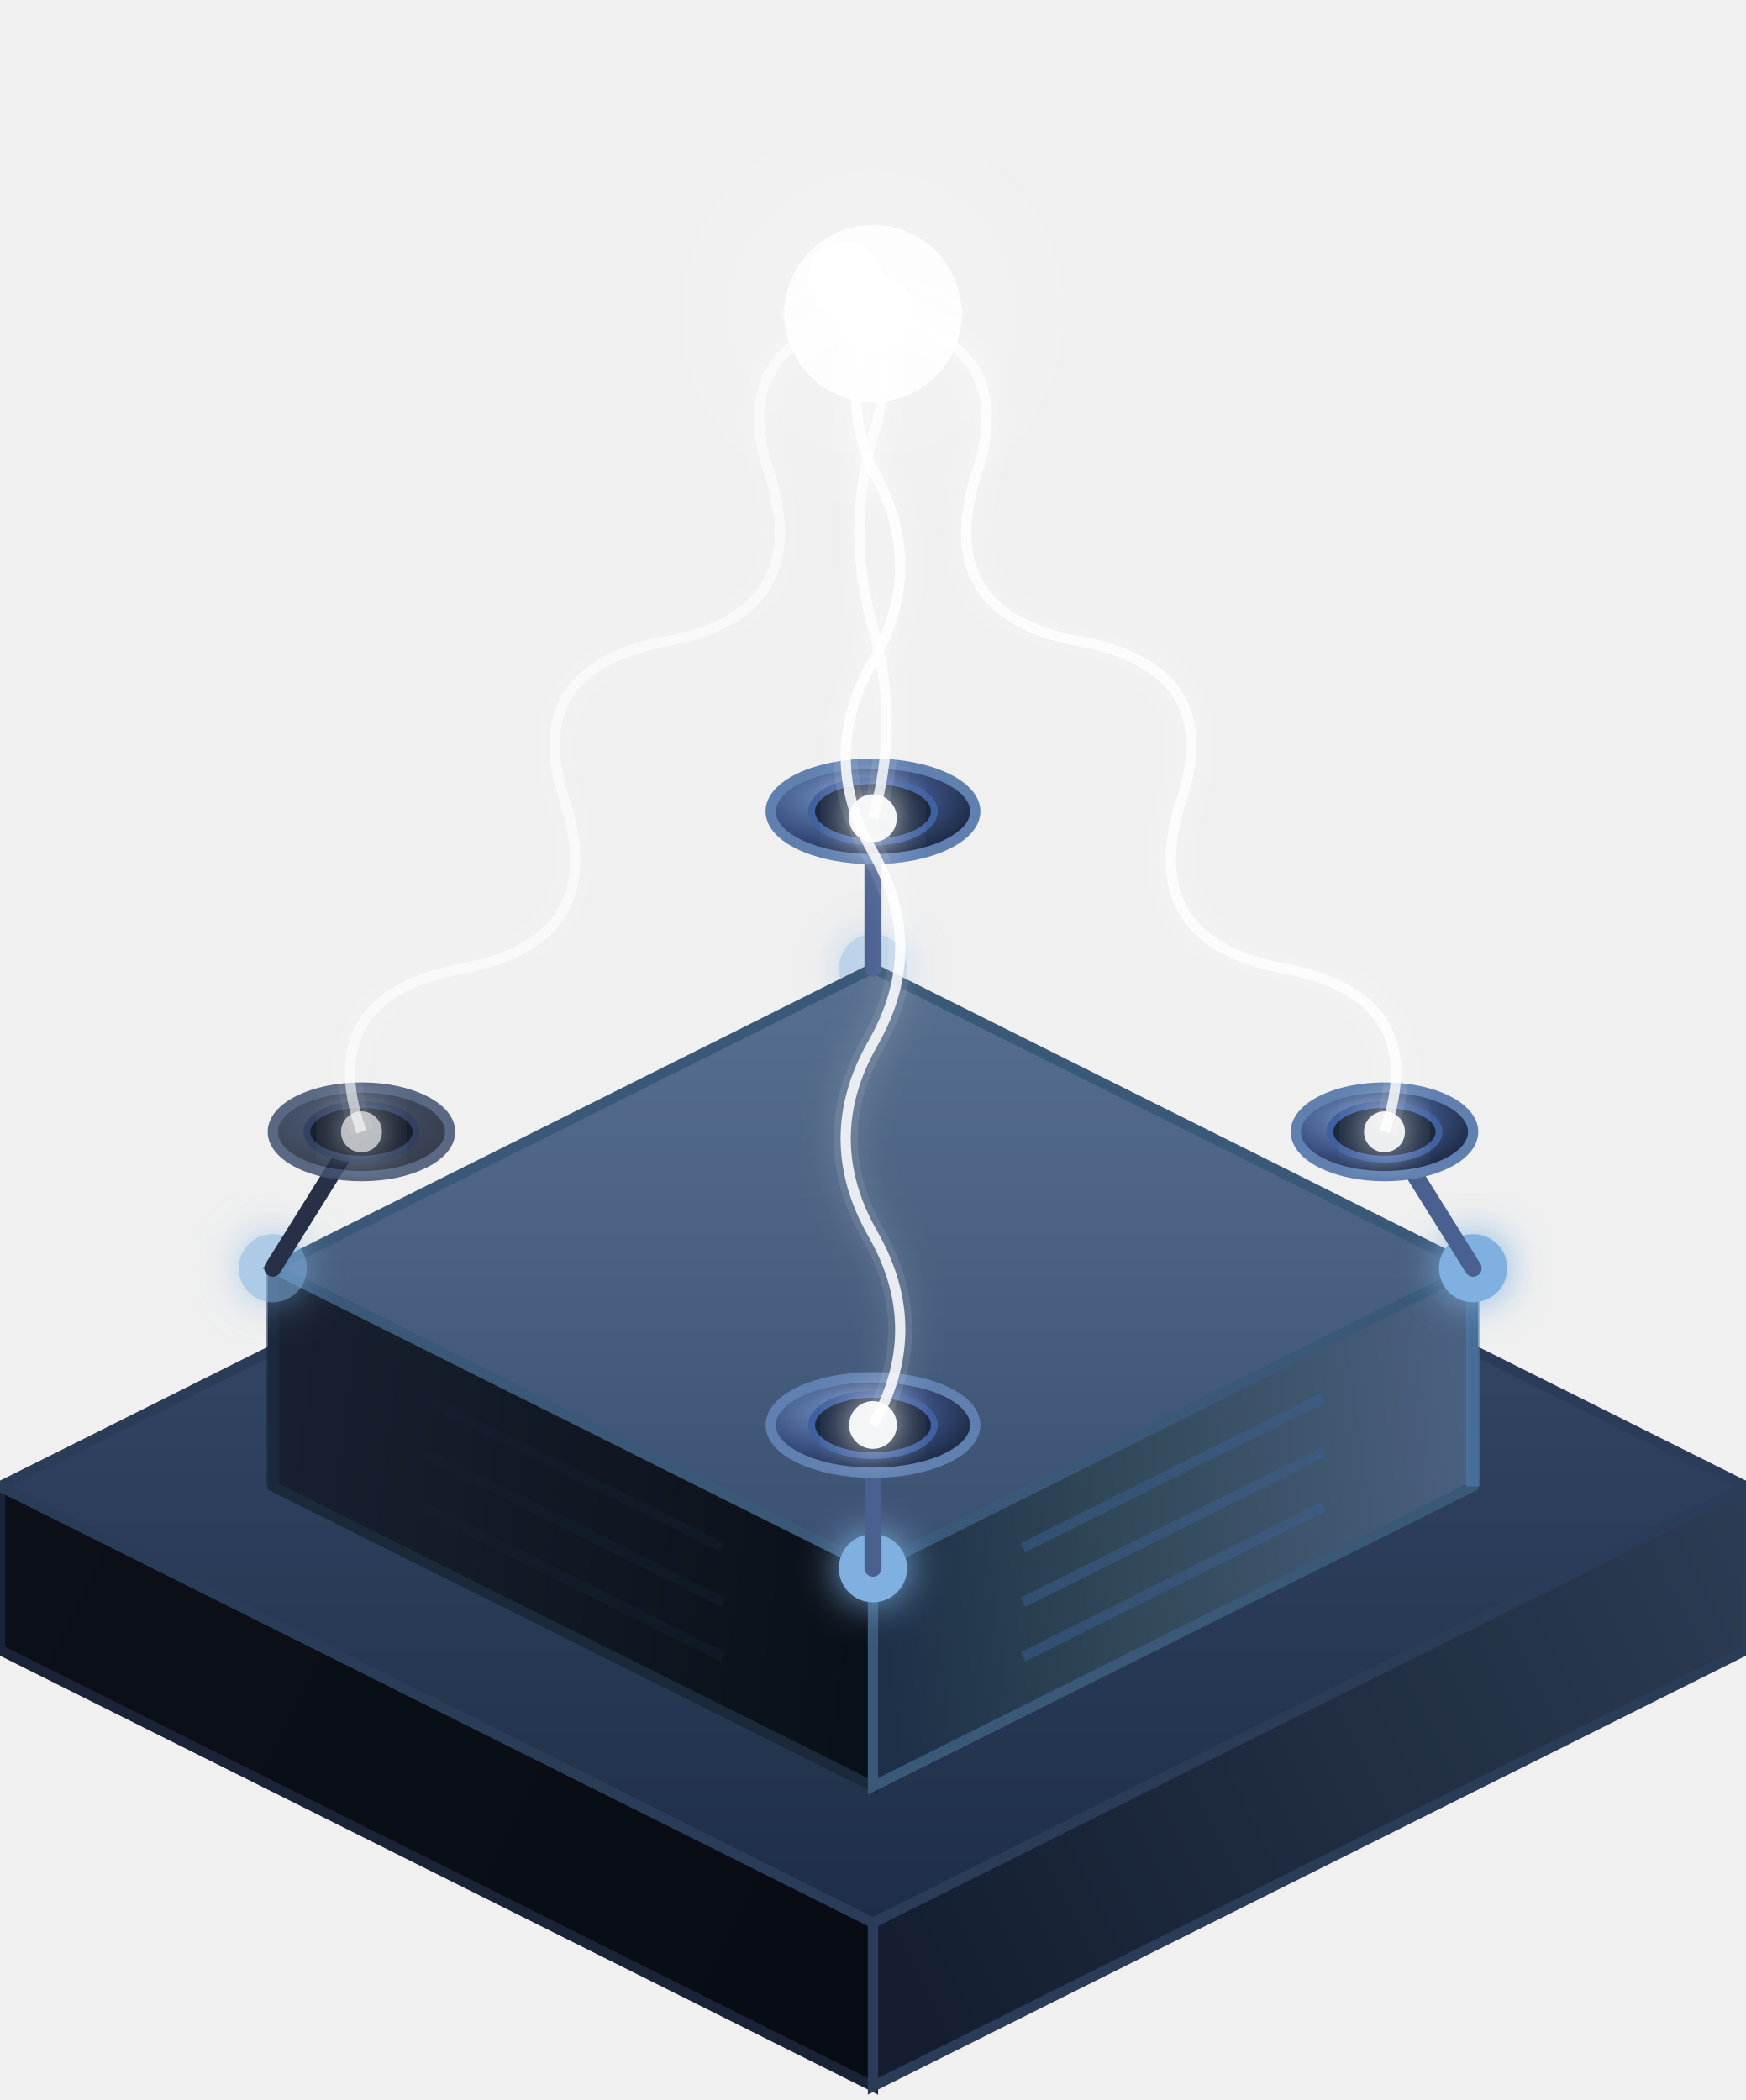
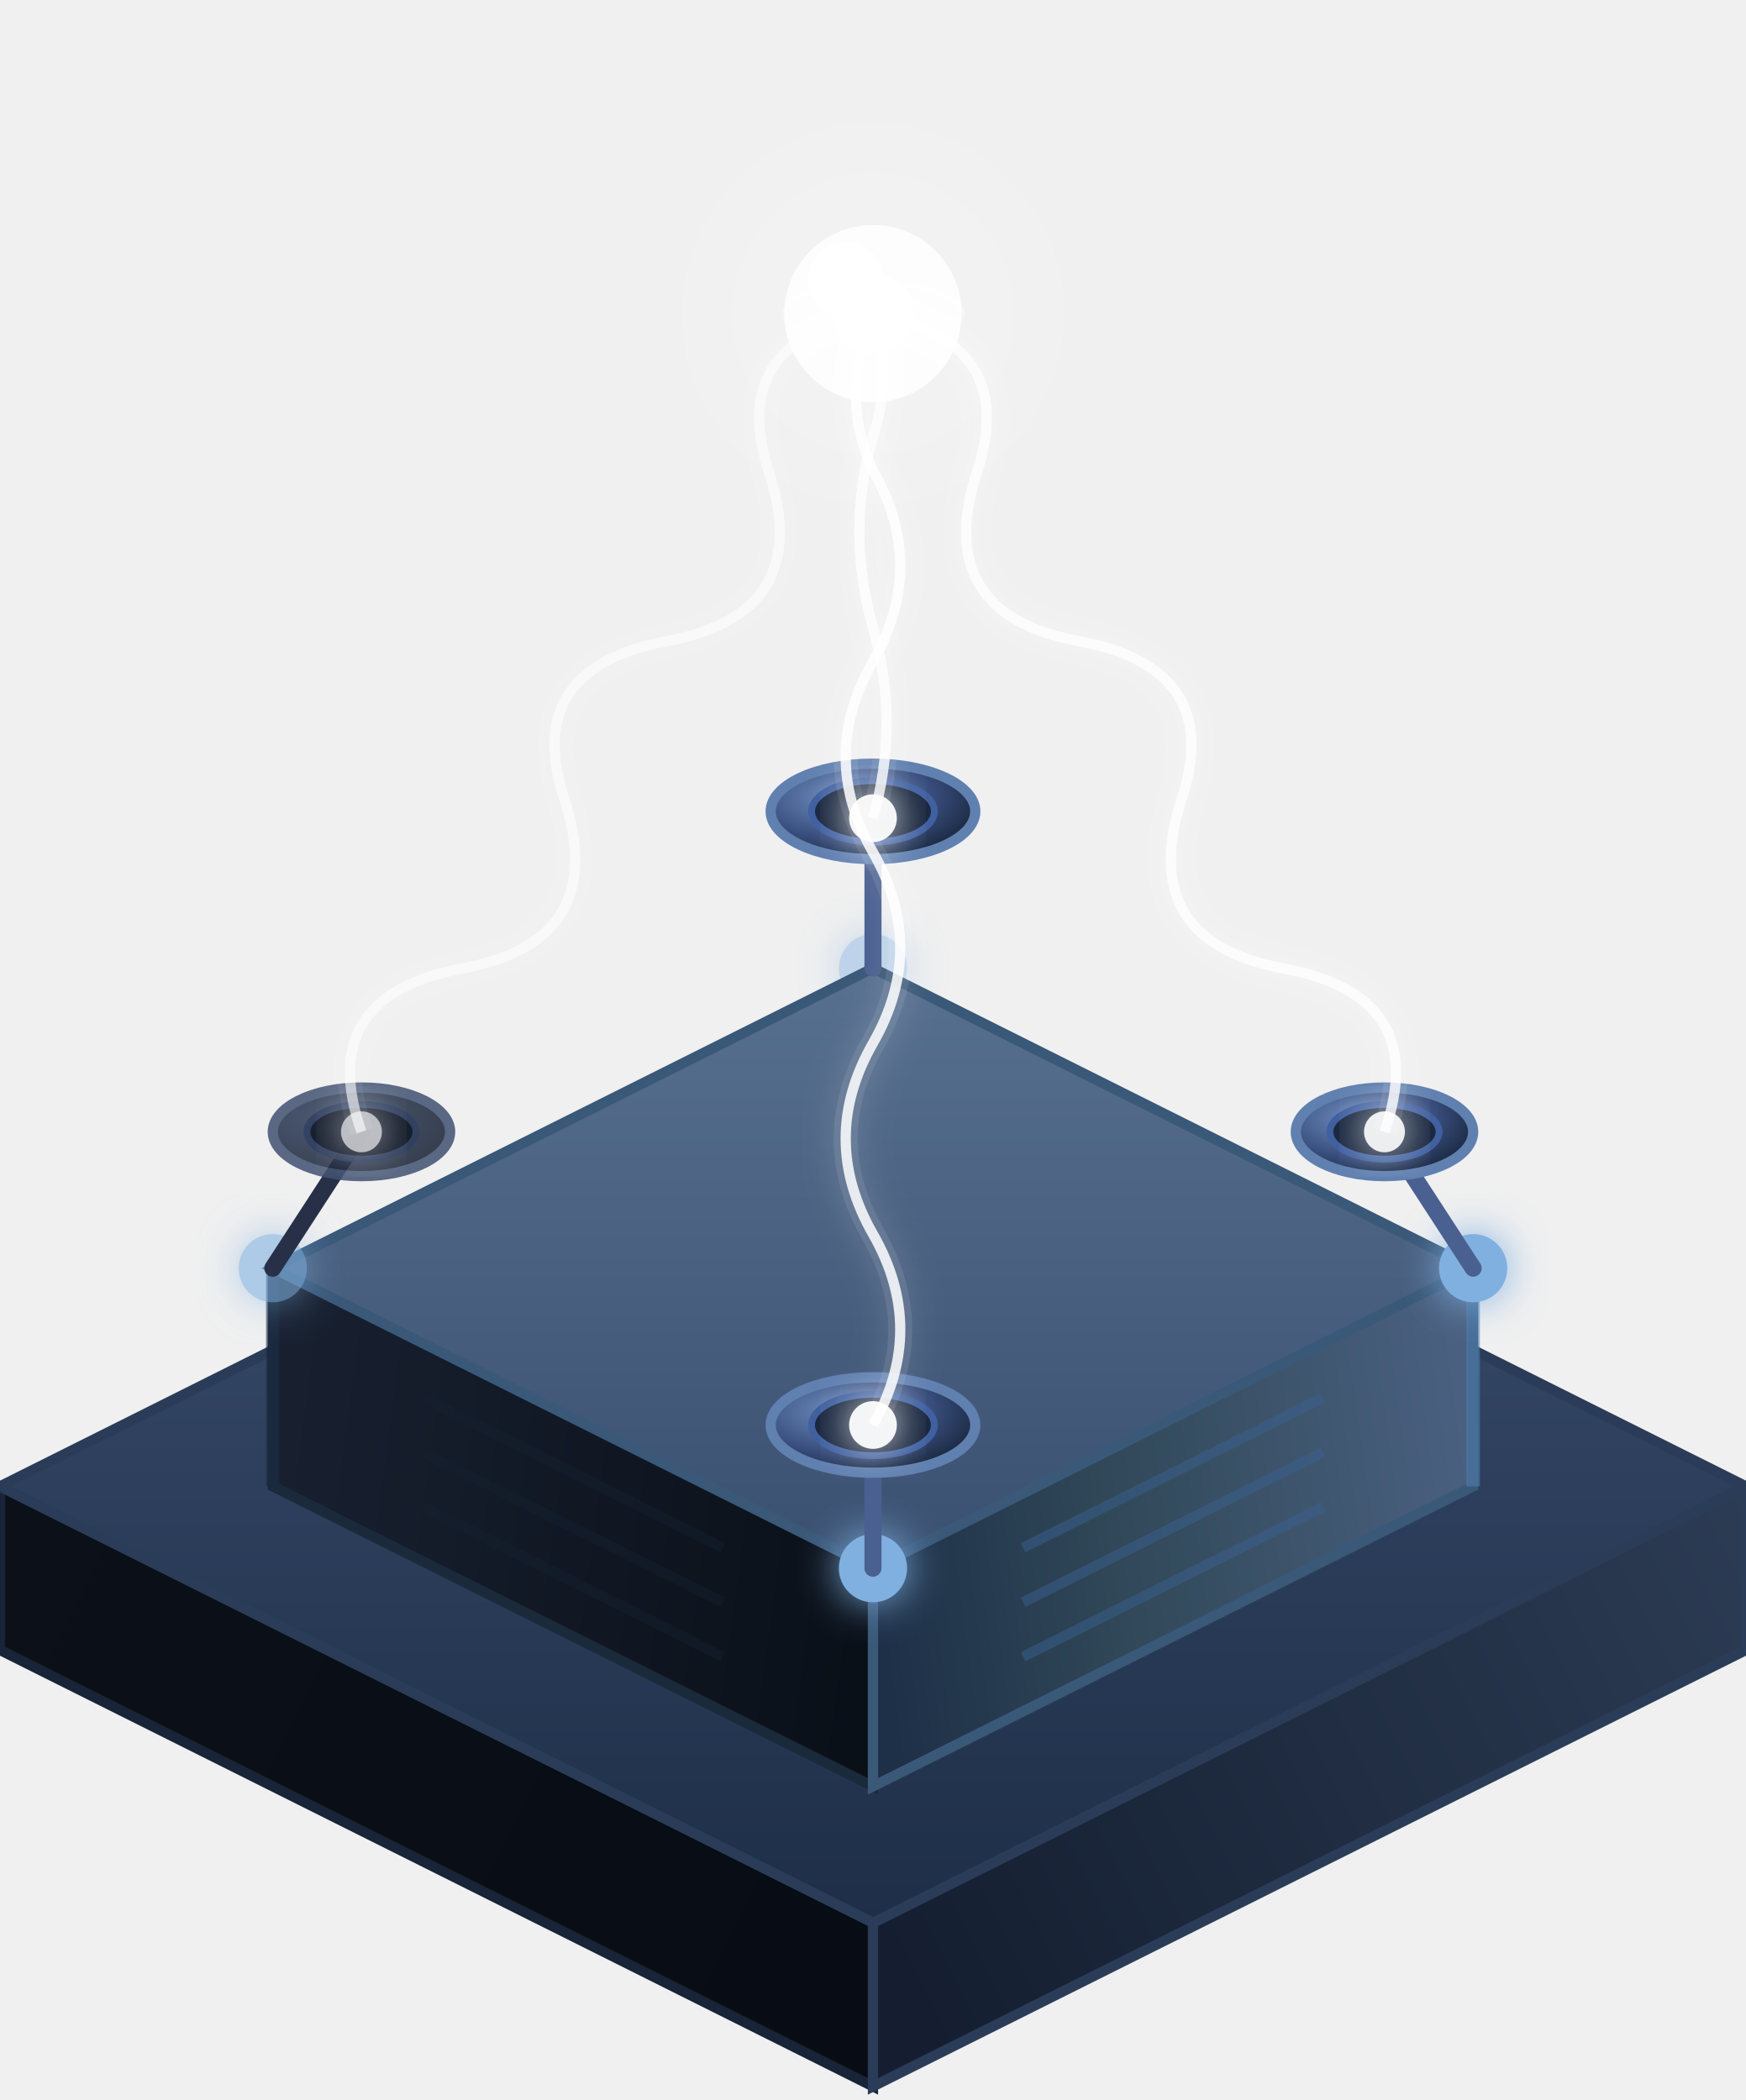
<svg xmlns="http://www.w3.org/2000/svg" viewBox="-128 -178 256 308" width="256" height="308">
  <defs>
    <linearGradient id="fR" gradientUnits="userSpaceOnUse" x1="128" y1="40" x2="0" y2="104">
      <stop offset="0%" stop-color="#2c3c54" />
      <stop offset="100%" stop-color="#141e30" />
    </linearGradient>
    <linearGradient id="fL" gradientUnits="userSpaceOnUse" x1="-128" y1="40" x2="0" y2="104">
      <stop offset="0%" stop-color="#0c1018" />
      <stop offset="100%" stop-color="#080c14" />
    </linearGradient>
    <linearGradient id="fT" gradientUnits="userSpaceOnUse" x1="0" y1="-24" x2="0" y2="104">
      <stop offset="0%" stop-color="#3c5070" />
      <stop offset="100%" stop-color="#1e2e48" />
    </linearGradient>
    <linearGradient id="bR" gradientUnits="userSpaceOnUse" x1="88" y1="4" x2="0" y2="16">
      <stop offset="0%" stop-color="#4a6080" />
      <stop offset="60%" stop-color="#304858" />
      <stop offset="100%" stop-color="#1e3048" />
    </linearGradient>
    <linearGradient id="bL" gradientUnits="userSpaceOnUse" x1="-88" y1="4" x2="0" y2="16">
      <stop offset="0%" stop-color="#182030" />
      <stop offset="100%" stop-color="#0a1018" />
    </linearGradient>
    <linearGradient id="bT" gradientUnits="userSpaceOnUse" x1="0" y1="-72" x2="0" y2="16">
      <stop offset="0%" stop-color="#587090" />
      <stop offset="100%" stop-color="#3a5070" />
    </linearGradient>
    <radialGradient id="dishFaceR" cx="35%" cy="35%" r="70%">
      <stop offset="0%" stop-color="#7090c0" />
      <stop offset="60%" stop-color="#3a5080" />
      <stop offset="100%" stop-color="#1a2840" />
    </radialGradient>
    <radialGradient id="dishFaceL" cx="35%" cy="35%" r="70%">
      <stop offset="0%" stop-color="#304060" />
      <stop offset="100%" stop-color="#141e30" />
    </radialGradient>
    <filter id="beamglow" x="-80%" y="-80%" width="260%" height="260%">
      <feGaussianBlur stdDeviation="2.5" result="b" />
      <feMerge>
        <feMergeNode in="b" />
        <feMergeNode in="SourceGraphic" />
      </feMerge>
    </filter>
    <filter id="glow" x="-60%" y="-60%" width="220%" height="220%">
      <feGaussianBlur stdDeviation="3" result="b" />
      <feMerge>
        <feMergeNode in="b" />
        <feMergeNode in="SourceGraphic" />
      </feMerge>
    </filter>
    <filter id="sphereglow" x="-100%" y="-100%" width="300%" height="300%">
      <feGaussianBlur stdDeviation="7" result="b" />
      <feMerge>
        <feMergeNode in="b" />
        <feMergeNode in="SourceGraphic" />
      </feMerge>
    </filter>
  </defs>
  <polygon points="-128,64 0,128 0,104 -128,40" fill="url(#fL)" stroke="#1a2438" stroke-width="1.5" />
  <polygon points="128,64 0,128 0,104 128,40" fill="url(#fR)" stroke="#2a3c58" stroke-width="1.5" />
  <polygon points="0,-24 128,40 0,104 -128,40" fill="url(#fT)" stroke="#2a3c58" stroke-width="1.5" />
  <g transform="translate(0, 36)">
    <polygon points="-88,4 0,48 0,16 -88,-28" fill="url(#bL)" stroke="#1a2a3a" stroke-width="1.5" />
    <polygon points="88,4 0,48 0,16 88,-28" fill="url(#bR)" stroke="#3a5878" stroke-width="1.5" />
    <circle cx="0" cy="-72" r="5" fill="#80b0e0" filter="url(#glow)" opacity="0.45" />
    <polygon points="0,-72 88,-28 0,16 -88,-28" fill="url(#bT)" stroke="#3a5878" stroke-width="1.5" />
    <line x1="88" y1="4" x2="88" y2="-28" stroke="#5080b0" stroke-width="2" opacity="0.55" />
    <line x1="66" y1="7" x2="22" y2="29" stroke="#3a6090" stroke-width="1.5" opacity="0.5" />
    <line x1="66" y1="-1" x2="22" y2="21" stroke="#3a6090" stroke-width="1.5" opacity="0.5" />
    <line x1="66" y1="-9" x2="22" y2="13" stroke="#3a6090" stroke-width="1.5" opacity="0.5" />
    <line x1="-88" y1="4" x2="-88" y2="-28" stroke="#1a2840" stroke-width="2" opacity="0.55" />
    <line x1="-66" y1="7" x2="-22" y2="29" stroke="#142030" stroke-width="1.5" opacity="0.4" />
    <line x1="-66" y1="-1" x2="-22" y2="21" stroke="#142030" stroke-width="1.5" opacity="0.4" />
    <line x1="-66" y1="-9" x2="-22" y2="13" stroke="#142030" stroke-width="1.5" opacity="0.4" />
    <circle cx="88" cy="-28" r="5" fill="#80b0e0" filter="url(#glow)" />
    <circle cx="-88" cy="-28" r="5" fill="#80b0e0" filter="url(#glow)" opacity="0.6" />
    <circle cx="0" cy="16" r="5" fill="#80b0e0" filter="url(#glow)" />
  </g>
-   <line x1="0" y1="-36" x2="0" y2="-54" stroke="#4a6090" stroke-width="2.5" stroke-linecap="round" />
+   <line x1="0" y1="-36" x2="0" y2="-58" stroke="#4a6090" stroke-width="2.5" stroke-linecap="round" />
  <ellipse cx="0" cy="-59" rx="15" ry="7" fill="url(#dishFaceR)" stroke="#6080b0" stroke-width="1.5" />
  <ellipse cx="0" cy="-59" rx="9" ry="4.5" fill="#1a2840" stroke="#4060a0" stroke-width="1" />
  <circle cx="0" cy="-58" r="3.5" fill="white" opacity="0.95" filter="url(#glow)" />
-   <line x1="88" y1="8" x2="78" y2="-8" stroke="#4a6090" stroke-width="2.5" stroke-linecap="round" />
+   <line x1="88" y1="8" x2="75" y2="-12" stroke="#4a6090" stroke-width="2.5" stroke-linecap="round" />
  <ellipse cx="75" cy="-12" rx="13" ry="6.5" fill="url(#dishFaceR)" stroke="#6080b0" stroke-width="1.5" />
  <ellipse cx="75" cy="-12" rx="8" ry="4" fill="#1a2840" stroke="#4060a0" stroke-width="1" />
  <circle cx="75" cy="-12" r="3" fill="white" opacity="0.92" filter="url(#glow)" />
-   <line x1="-88" y1="8" x2="-78" y2="-8" stroke="#283048" stroke-width="2.5" stroke-linecap="round" />
+   <line x1="-88" y1="8" x2="-75" y2="-12" stroke="#283048" stroke-width="2.5" stroke-linecap="round" />
  <ellipse cx="-75" cy="-12" rx="13" ry="6.5" fill="url(#dishFaceL)" stroke="#405070" stroke-width="1.5" opacity="0.85" />
  <ellipse cx="-75" cy="-12" rx="8" ry="4" fill="#101826" stroke="#304060" stroke-width="1" opacity="0.85" />
  <circle cx="-75" cy="-12" r="3" fill="white" opacity="0.7" filter="url(#glow)" />
-   <line x1="0" y1="52" x2="0" y2="36" stroke="#4a6090" stroke-width="2.5" stroke-linecap="round" />
+   <line x1="0" y1="52" x2="0" y2="31" stroke="#4a6090" stroke-width="2.5" stroke-linecap="round" />
  <ellipse cx="0" cy="31" rx="15" ry="7" fill="url(#dishFaceR)" stroke="#6080b0" stroke-width="1.5" />
  <ellipse cx="0" cy="31" rx="9" ry="4.5" fill="#1a2840" stroke="#4060a0" stroke-width="1" />
  <circle cx="0" cy="31" r="3.5" fill="white" opacity="0.95" filter="url(#glow)" />
  <path d="M 0,-58 Q 4,-72 0,-86 Q -4,-100 0,-114 Q 3,-123 0,-132" stroke="white" stroke-width="3.5" fill="none" opacity="0.15" filter="url(#beamglow)" />
  <path d="M 0,-58 Q 4,-72 0,-86 Q -4,-100 0,-114 Q 3,-123 0,-132" stroke="white" stroke-width="1.5" fill="none" opacity="0.80" />
  <path d="M 75,-12 Q 82,-32 60,-36 Q 39,-40 45,-60 Q 52,-80 30,-84 Q 9,-88 15,-108 Q 22,-128 0,-132" stroke="white" stroke-width="3.5" fill="none" opacity="0.15" filter="url(#beamglow)" />
  <path d="M 75,-12 Q 82,-32 60,-36 Q 39,-40 45,-60 Q 52,-80 30,-84 Q 9,-88 15,-108 Q 22,-128 0,-132" stroke="white" stroke-width="1.5" fill="none" opacity="0.80" />
  <path d="M -75,-12 Q -82,-32 -60,-36 Q -39,-40 -45,-60 Q -52,-80 -30,-84 Q -9,-88 -15,-108 Q -22,-128 0,-132" stroke="white" stroke-width="3.5" fill="none" opacity="0.10" filter="url(#beamglow)" />
  <path d="M -75,-12 Q -82,-32 -60,-36 Q -39,-40 -45,-60 Q -52,-80 -30,-84 Q -9,-88 -15,-108 Q -22,-128 0,-132" stroke="white" stroke-width="1.5" fill="none" opacity="0.60" />
  <path d="M 0,31 Q 8,17 0,3 Q -8,-11 0,-25 Q 8,-39 0,-53            Q -8,-67 0,-81 Q 8,-95 0,-109 Q -5,-120 0,-132" stroke="white" stroke-width="3.5" fill="none" opacity="0.15" filter="url(#beamglow)" />
  <path d="M 0,31 Q 8,17 0,3 Q -8,-11 0,-25 Q 8,-39 0,-53            Q -8,-67 0,-81 Q 8,-95 0,-109 Q -5,-120 0,-132" stroke="white" stroke-width="1.5" fill="none" opacity="0.85" />
  <circle cx="0" cy="-132" r="28" fill="white" opacity="0.05" filter="url(#sphereglow)" />
  <circle cx="0" cy="-132" r="20" fill="white" opacity="0.10" filter="url(#glow)" />
  <circle cx="0" cy="-132" r="13" fill="white" opacity="0.88" />
  <circle cx="-4" cy="-137" r="5.5" fill="white" opacity="0.95" />
  <circle cx="0" cy="-132" r="6" fill="white" />
  <ellipse cx="0" cy="-132" rx="13" ry="4.5" fill="none" stroke="white" stroke-width="0.8" opacity="0.30" />
</svg>
